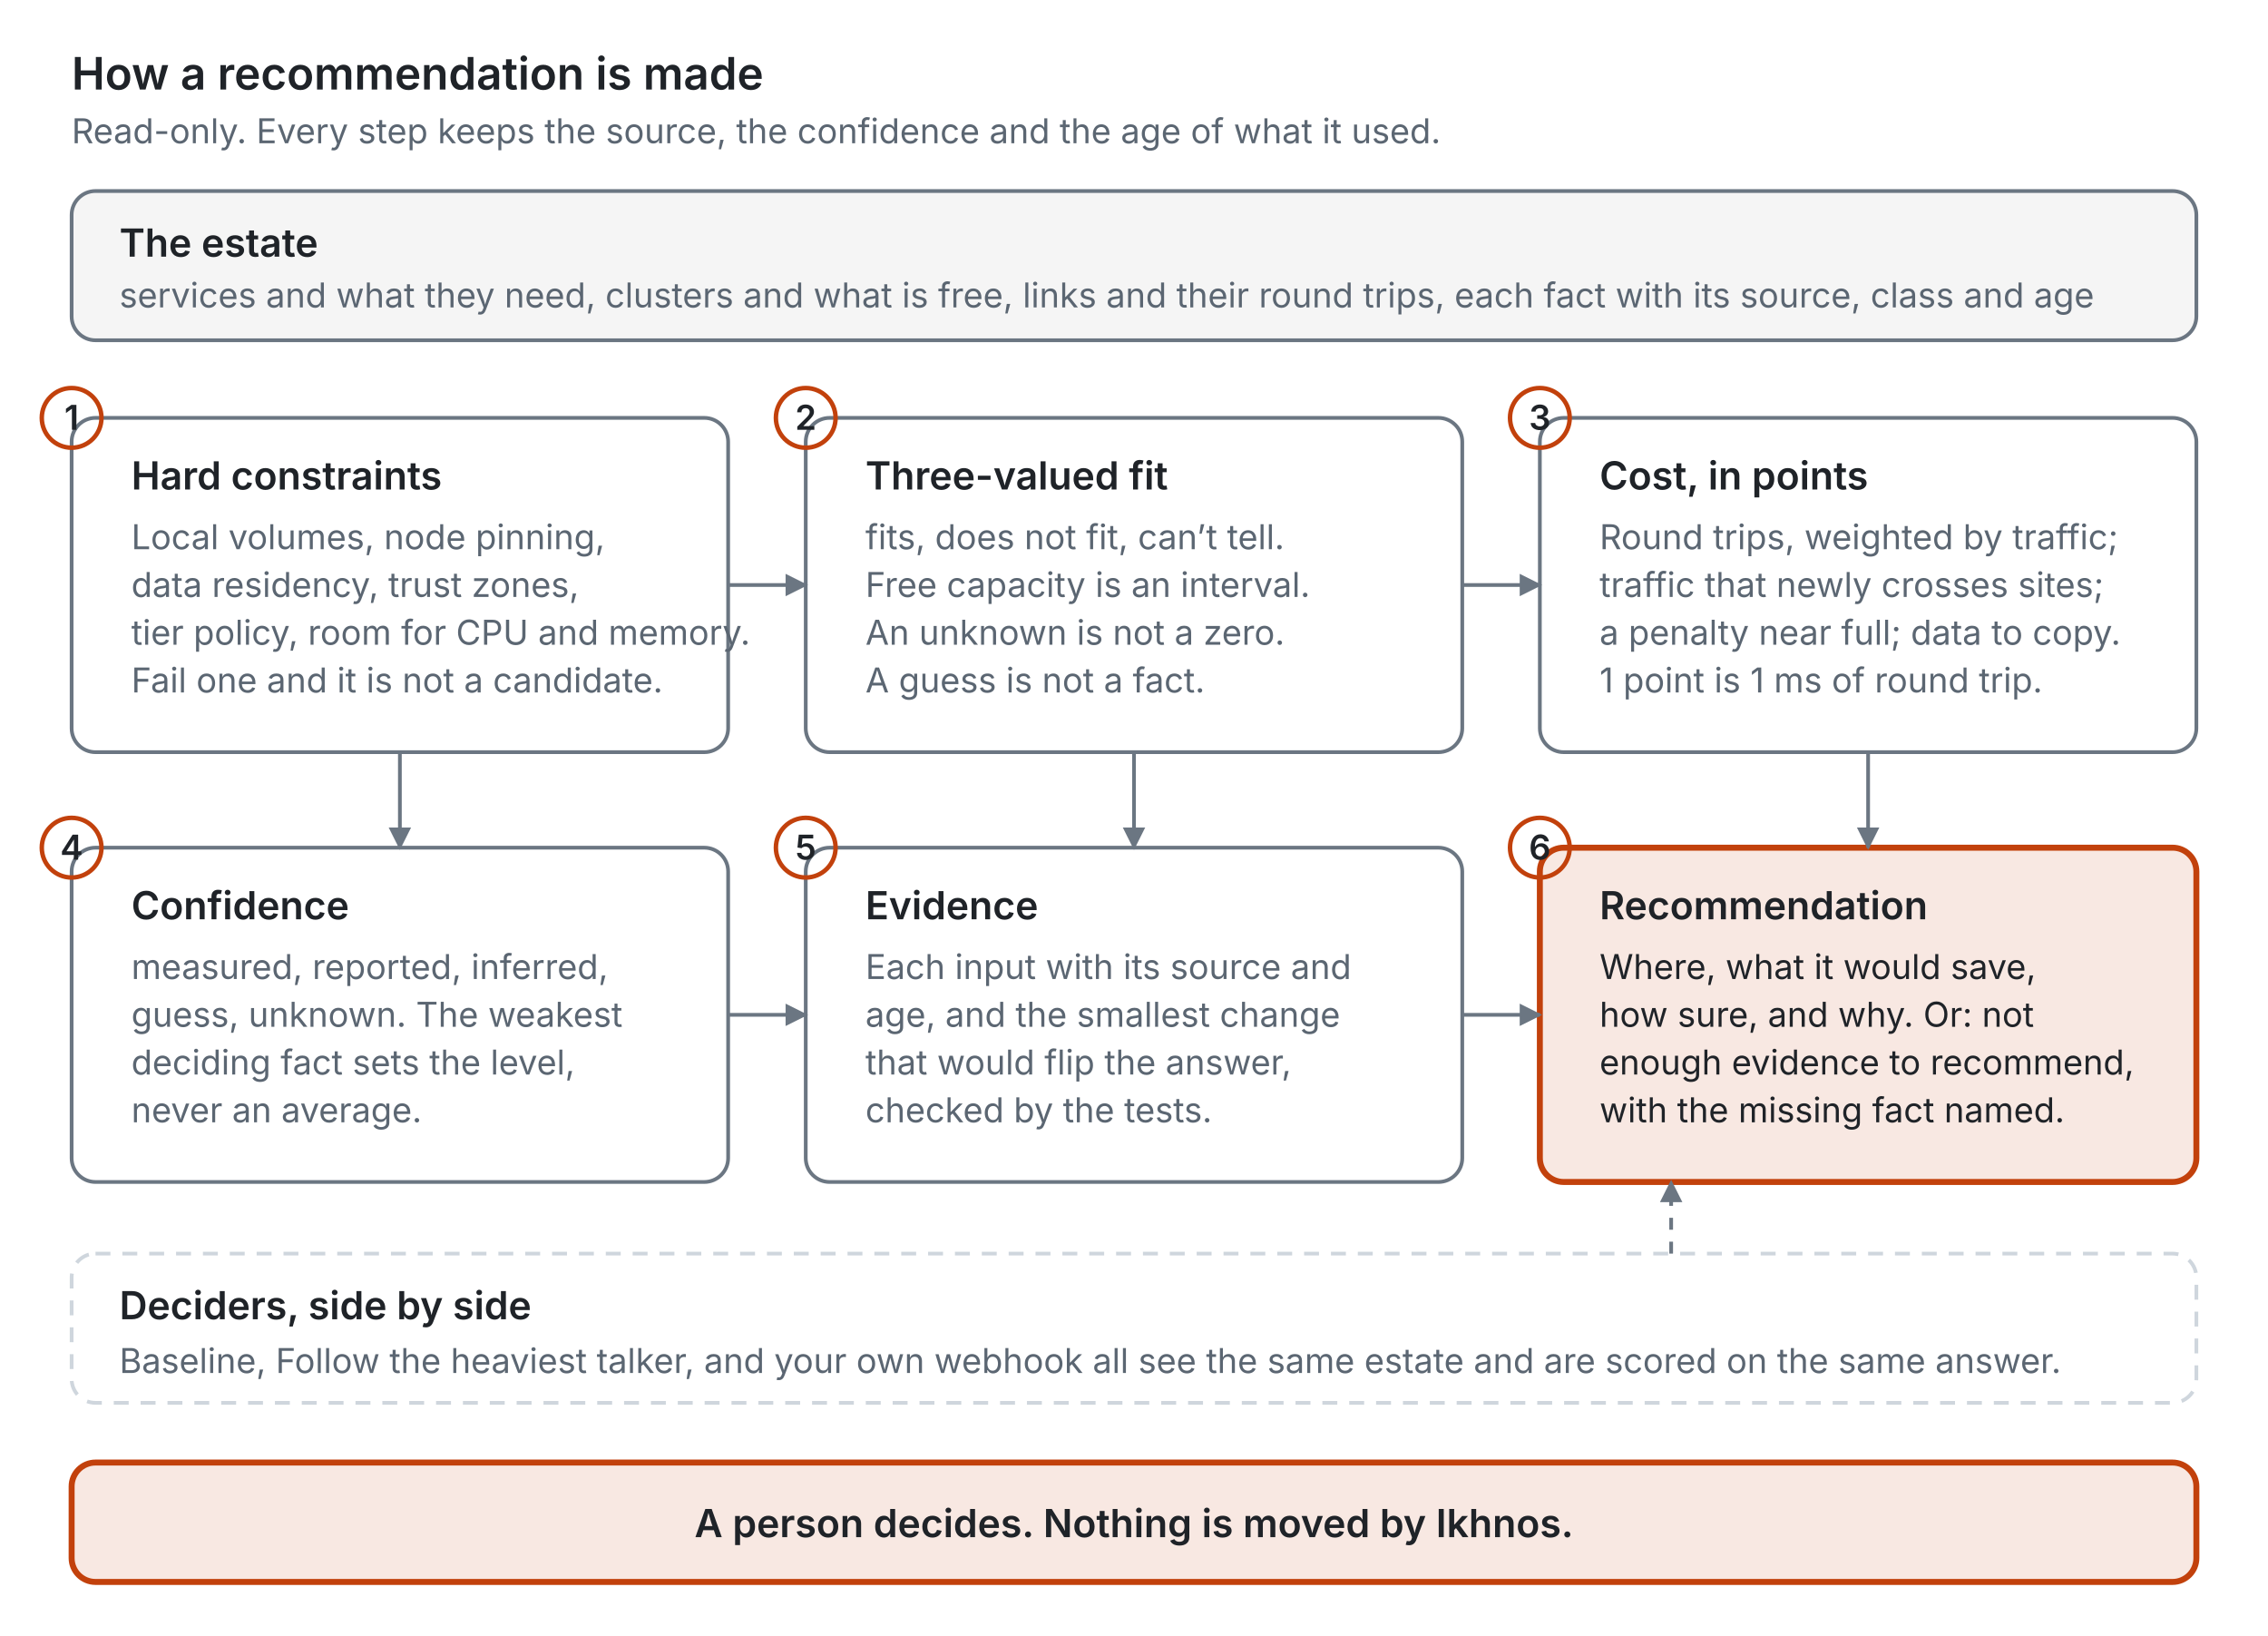
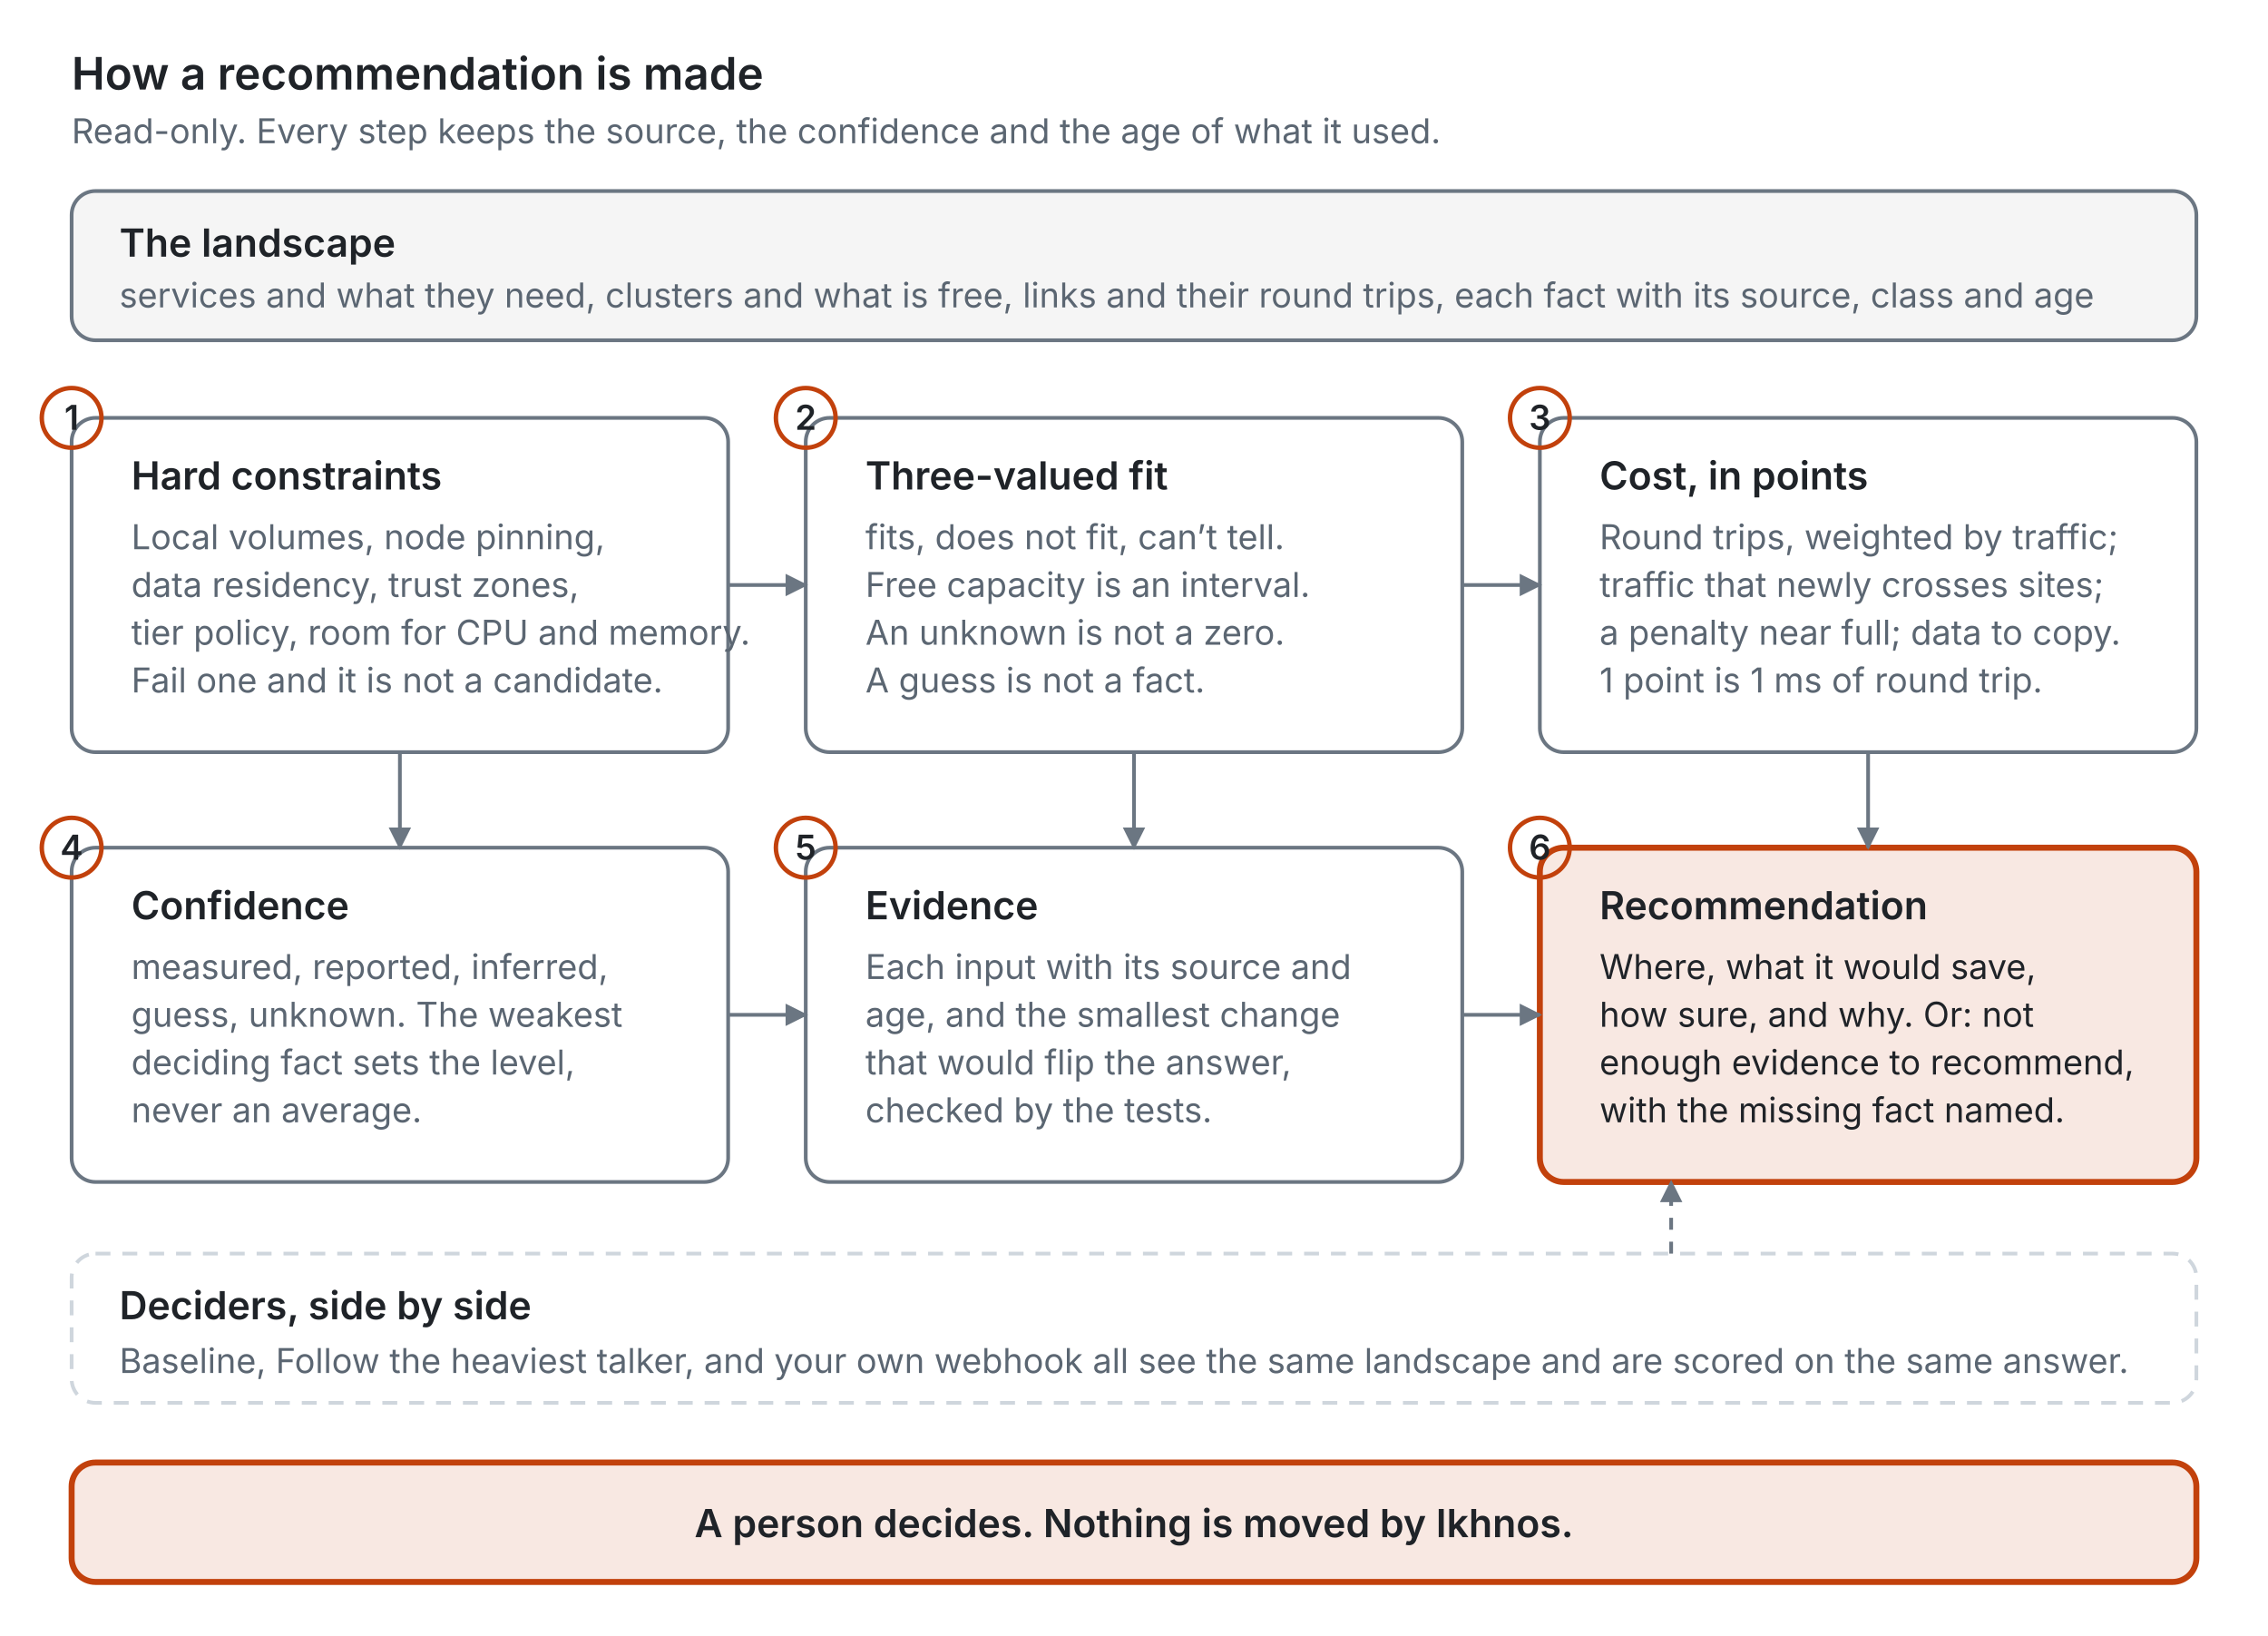
<svg xmlns="http://www.w3.org/2000/svg" viewBox="0 0 760 548" role="img" aria-label="Facts go through hard constraints, a three-valued fit, a cost in points, a confidence taken from the weakest fact, and evidence; a person decides" font-size="13" font-family="Inter, -apple-system, 'Segoe UI', Helvetica, Arial, sans-serif">
  <defs>
    <marker id="place-arrow" viewBox="0 0 10 10" refX="9" refY="5" markerWidth="6" markerHeight="6" orient="auto-start-reverse">
      <path d="M0 0L10 5L0 10z" fill="#6b7682" />
    </marker>
    <marker id="place-arrow-accent" viewBox="0 0 10 10" refX="9" refY="5" markerWidth="6" markerHeight="6" orient="auto-start-reverse">
      <path d="M0 0L10 5L0 10z" fill="#c2410c" />
    </marker>
  </defs>
  <text x="24" y="30" font-size="15" font-weight="600" fill="#1f2328">How a recommendation is made</text>
  <text x="24" y="48" font-size="11.5" fill="#5b6672">Read-only. Every step keeps the source, the confidence and the age of what it used.</text>
  <rect x="24" y="64" width="712" height="50" rx="8" fill="rgba(31, 35, 40, 0.045)" fill-opacity="1" stroke="#6b7682" stroke-width="1.25" />
-   <text x="40" y="86" font-weight="600" fill="#1f2328">The estate</text>
+   <text x="40" y="86" font-weight="600" fill="#1f2328">The landscape</text>
  <text x="40" y="103" font-size="11.5" fill="#5b6672">services and what they need, clusters and what is free, links and their round trips, each fact with its source, class and age</text>
  <rect x="24" y="140" width="220" height="112" rx="8" fill="none" fill-opacity="1" stroke="#6b7682" stroke-width="1.25" />
  <g>
    <circle cx="24" cy="140" r="10" fill="none" stroke="#c2410c" stroke-width="1.5" />
    <text x="24" y="144" text-anchor="middle" font-size="11.5" font-weight="600" fill="#1f2328">1</text>
  </g>
  <text x="44" y="164" font-weight="600" fill="#1f2328">Hard constraints</text>
  <text x="44" y="184" font-size="11.5" fill="#5b6672">Local volumes, node pinning,</text>
  <text x="44" y="200" font-size="11.5" fill="#5b6672">data residency, trust zones,</text>
  <text x="44" y="216" font-size="11.5" fill="#5b6672">tier policy, room for CPU and memory.</text>
  <text x="44" y="232" font-size="11.5" fill="#5b6672">Fail one and it is not a candidate.</text>
  <rect x="270" y="140" width="220" height="112" rx="8" fill="none" fill-opacity="1" stroke="#6b7682" stroke-width="1.25" />
  <g>
    <circle cx="270" cy="140" r="10" fill="none" stroke="#c2410c" stroke-width="1.5" />
    <text x="270" y="144" text-anchor="middle" font-size="11.5" font-weight="600" fill="#1f2328">2</text>
  </g>
  <text x="290" y="164" font-weight="600" fill="#1f2328">Three-valued fit</text>
  <text x="290" y="184" font-size="11.5" fill="#5b6672">fits, does not fit, can’t tell.</text>
  <text x="290" y="200" font-size="11.5" fill="#5b6672">Free capacity is an interval.</text>
  <text x="290" y="216" font-size="11.5" fill="#5b6672">An unknown is not a zero.</text>
  <text x="290" y="232" font-size="11.5" fill="#5b6672">A guess is not a fact.</text>
  <rect x="516" y="140" width="220" height="112" rx="8" fill="none" fill-opacity="1" stroke="#6b7682" stroke-width="1.25" />
  <g>
    <circle cx="516" cy="140" r="10" fill="none" stroke="#c2410c" stroke-width="1.5" />
    <text x="516" y="144" text-anchor="middle" font-size="11.5" font-weight="600" fill="#1f2328">3</text>
  </g>
  <text x="536" y="164" font-weight="600" fill="#1f2328">Cost, in points</text>
  <text x="536" y="184" font-size="11.5" fill="#5b6672">Round trips, weighted by traffic;</text>
  <text x="536" y="200" font-size="11.5" fill="#5b6672">traffic that newly crosses sites;</text>
  <text x="536" y="216" font-size="11.5" fill="#5b6672">a penalty near full; data to copy.</text>
  <text x="536" y="232" font-size="11.5" fill="#5b6672">1 point is 1 ms of round trip.</text>
  <path d="M244 196H270" fill="none" stroke="#6b7682" stroke-width="1.25" marker-end="url(#place-arrow)" />
  <path d="M490 196H516" fill="none" stroke="#6b7682" stroke-width="1.25" marker-end="url(#place-arrow)" />
  <rect x="24" y="284" width="220" height="112" rx="8" fill="none" fill-opacity="1" stroke="#6b7682" stroke-width="1.25" />
  <g>
    <circle cx="24" cy="284" r="10" fill="none" stroke="#c2410c" stroke-width="1.5" />
    <text x="24" y="288" text-anchor="middle" font-size="11.5" font-weight="600" fill="#1f2328">4</text>
  </g>
  <text x="44" y="308" font-weight="600" fill="#1f2328">Confidence</text>
  <text x="44" y="328" font-size="11.5" fill="#5b6672">measured, reported, inferred,</text>
  <text x="44" y="344" font-size="11.5" fill="#5b6672">guess, unknown. The weakest</text>
  <text x="44" y="360" font-size="11.5" fill="#5b6672">deciding fact sets the level,</text>
  <text x="44" y="376" font-size="11.5" fill="#5b6672">never an average.</text>
  <rect x="270" y="284" width="220" height="112" rx="8" fill="none" fill-opacity="1" stroke="#6b7682" stroke-width="1.25" />
  <g>
    <circle cx="270" cy="284" r="10" fill="none" stroke="#c2410c" stroke-width="1.5" />
    <text x="270" y="288" text-anchor="middle" font-size="11.5" font-weight="600" fill="#1f2328">5</text>
  </g>
  <text x="290" y="308" font-weight="600" fill="#1f2328">Evidence</text>
  <text x="290" y="328" font-size="11.5" fill="#5b6672">Each input with its source and</text>
  <text x="290" y="344" font-size="11.5" fill="#5b6672">age, and the smallest change</text>
  <text x="290" y="360" font-size="11.5" fill="#5b6672">that would flip the answer,</text>
  <text x="290" y="376" font-size="11.5" fill="#5b6672">checked by the tests.</text>
  <rect x="516" y="284" width="220" height="112" rx="8" fill="#c2410c" fill-opacity="0.12" stroke="#c2410c" stroke-width="2" />
  <g>
    <circle cx="516" cy="284" r="10" fill="none" stroke="#c2410c" stroke-width="1.5" />
    <text x="516" y="288" text-anchor="middle" font-size="11.5" font-weight="600" fill="#1f2328">6</text>
  </g>
  <text x="536" y="308" font-weight="600" fill="#1f2328">Recommendation</text>
  <text x="536" y="328" font-size="11.5" fill="#1f2328">Where, what it would save,</text>
  <text x="536" y="344" font-size="11.5" fill="#1f2328">how sure, and why. Or: not</text>
  <text x="536" y="360" font-size="11.5" fill="#1f2328">enough evidence to recommend,</text>
  <text x="536" y="376" font-size="11.5" fill="#1f2328">with the missing fact named.</text>
  <path d="M134 252V284" fill="none" stroke="#6b7682" stroke-width="1.25" marker-end="url(#place-arrow)" />
  <path d="M380 252V284" fill="none" stroke="#6b7682" stroke-width="1.25" marker-end="url(#place-arrow)" />
  <path d="M626 252V284" fill="none" stroke="#6b7682" stroke-width="1.25" marker-end="url(#place-arrow)" />
  <path d="M244 340H270" fill="none" stroke="#6b7682" stroke-width="1.25" marker-end="url(#place-arrow)" />
  <path d="M490 340H516" fill="none" stroke="#6b7682" stroke-width="1.25" marker-end="url(#place-arrow)" />
  <rect x="24" y="420" width="712" height="50" rx="8" fill="none" fill-opacity="1" stroke="#cfd6dd" stroke-width="1.25" stroke-dasharray="5 4" />
  <text x="40" y="442" font-weight="600" fill="#1f2328">Deciders, side by side</text>
-   <text x="40" y="460" font-size="11.5" fill="#5b6672">Baseline, Follow the heaviest talker, and your own webhook all see the same estate and are scored on the same answer.</text>
+   <text x="40" y="460" font-size="11.5" fill="#5b6672">Baseline, Follow the heaviest talker, and your own webhook all see the same landscape and are scored on the same answer.</text>
  <path d="M560 420V396" fill="none" stroke="#6b7682" stroke-width="1.25" stroke-dasharray="4 4" marker-end="url(#place-arrow)" />
  <rect x="24" y="490" width="712" height="40" rx="8" fill="#c2410c" fill-opacity="0.12" stroke="#c2410c" stroke-width="2" />
  <text x="380" y="515" font-weight="600" fill="#1f2328" text-anchor="middle">A person decides. Nothing is moved by Ikhnos.</text>
</svg>
